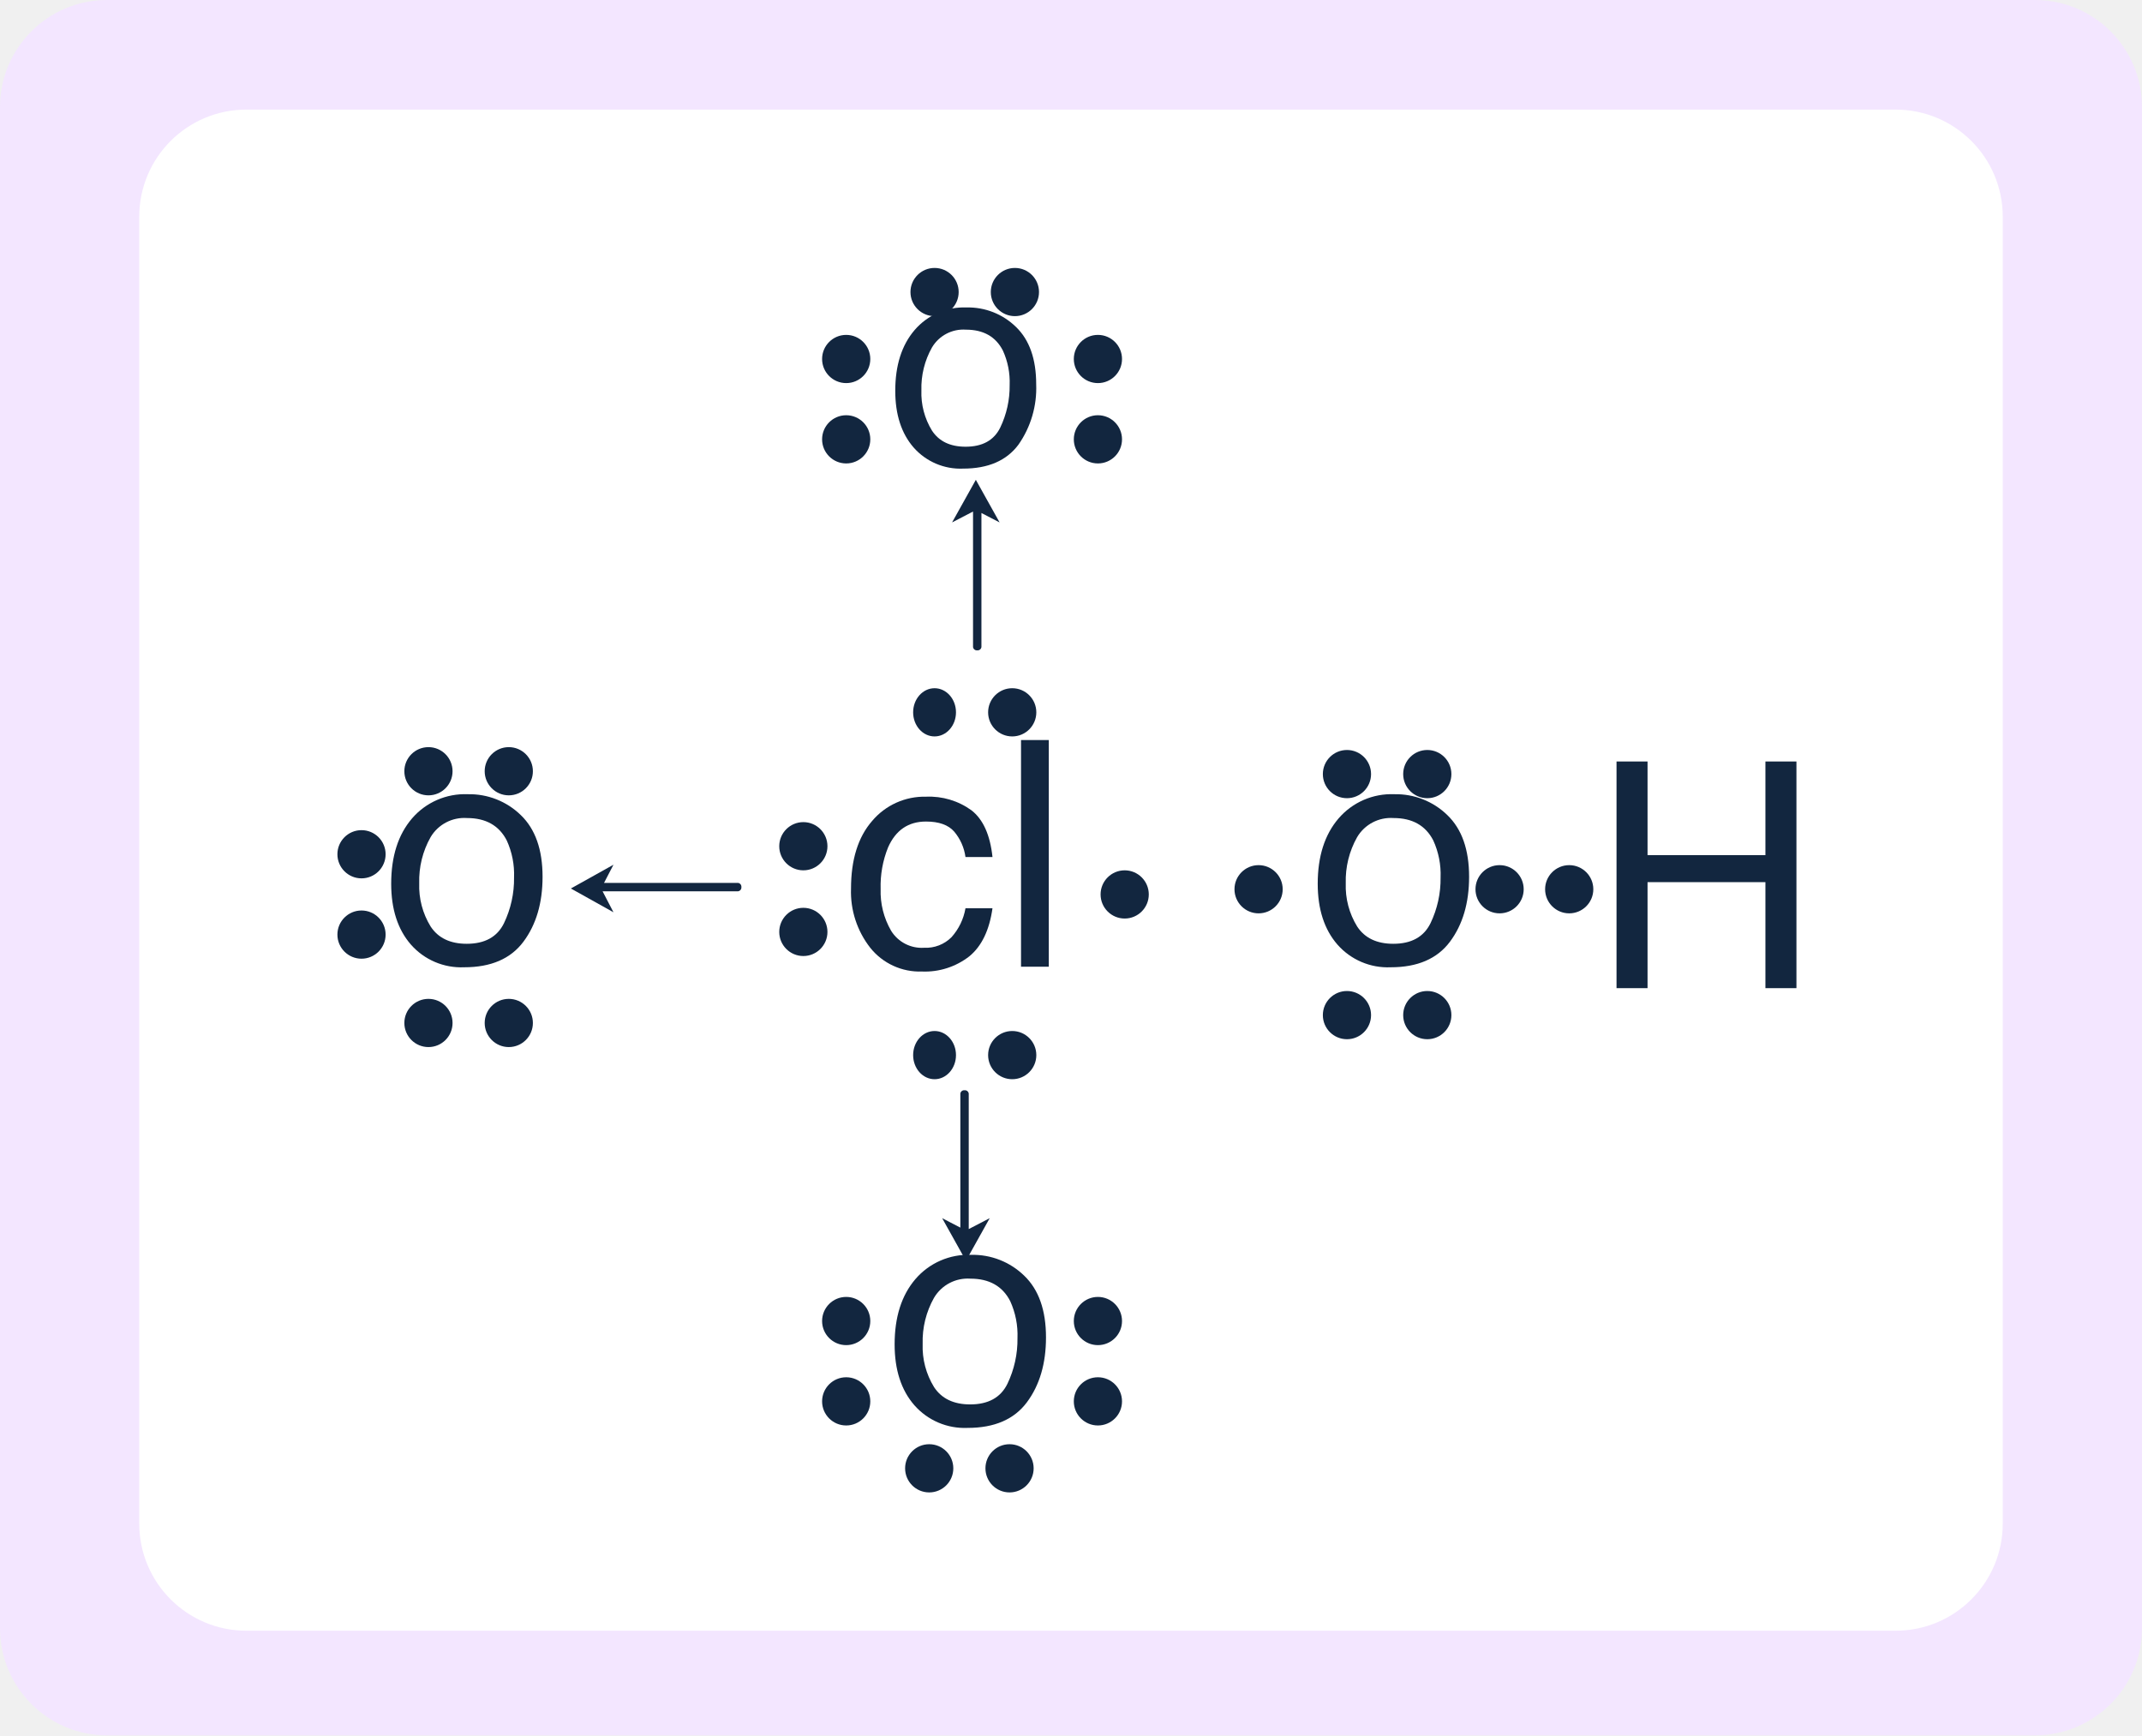
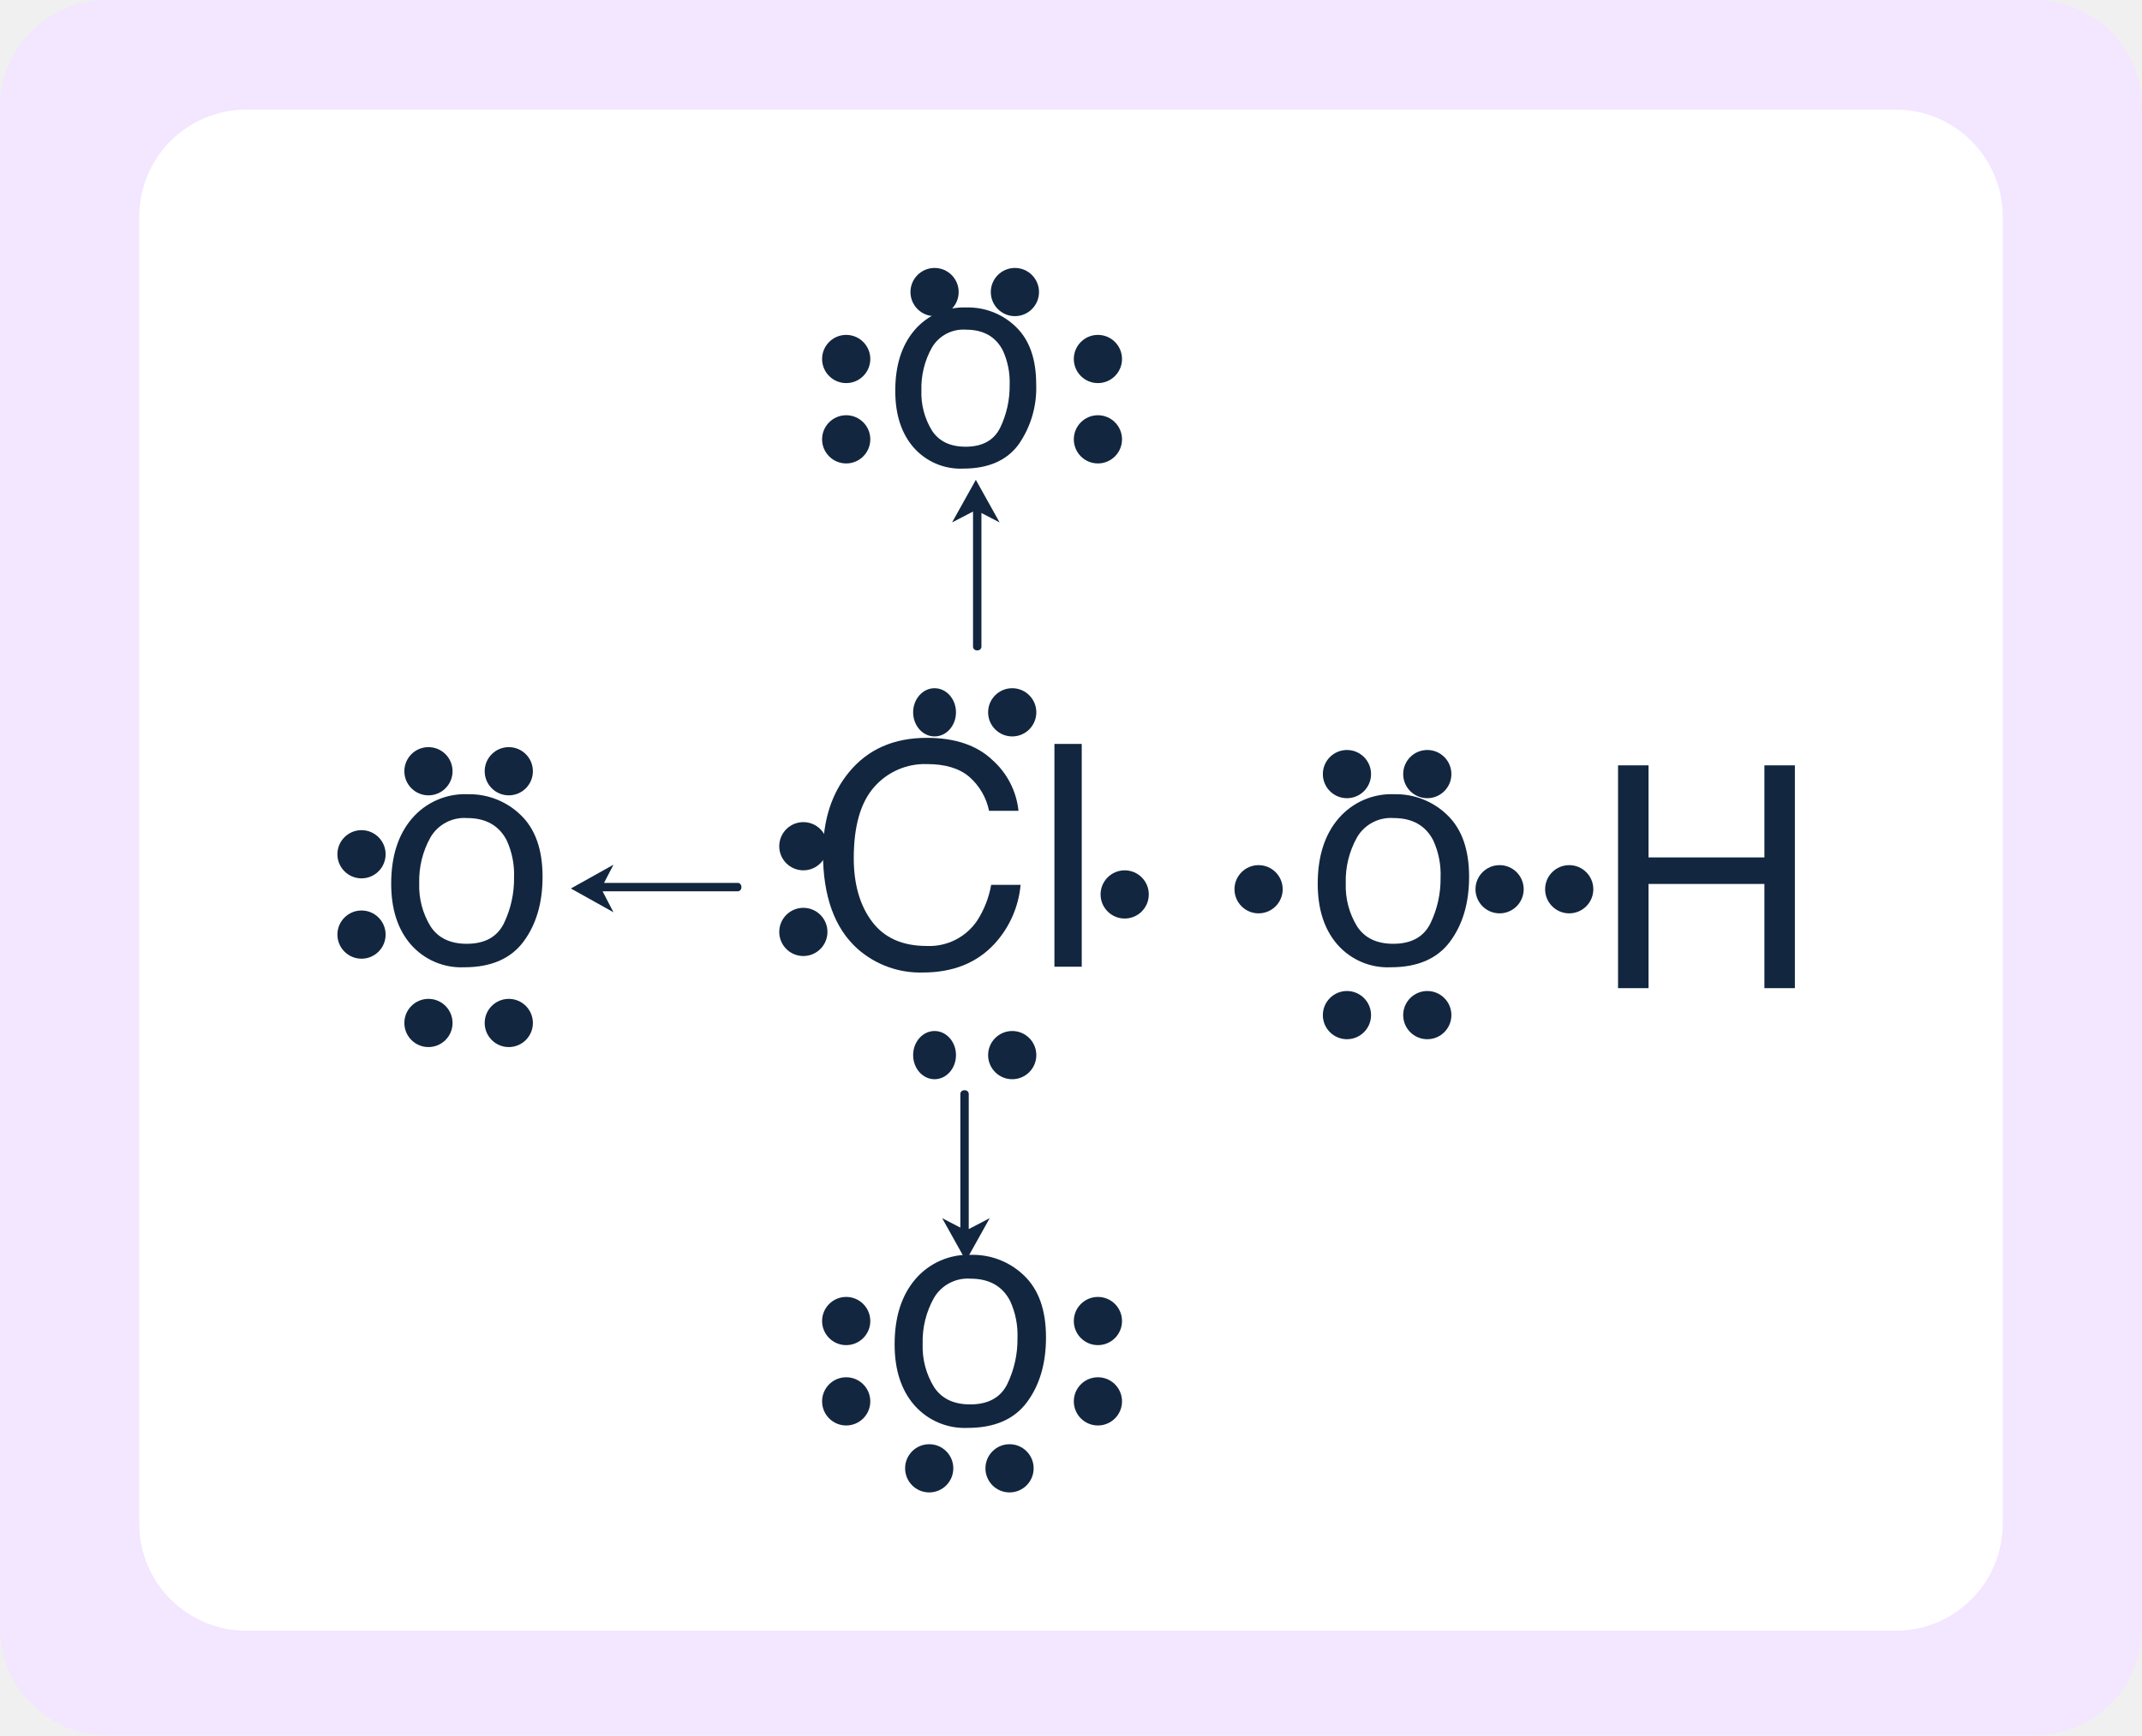
<svg xmlns="http://www.w3.org/2000/svg" width="399.949" height="324" viewBox="0 0 399.949 324">
-   <g id="Grupo_1108954" data-name="Grupo 1108954" transform="translate(-600.051 -3688.537)">
-     <rect id="IMG21_upscayl_4x_digital-art-4x" width="399.949" height="324" rx="20" transform="translate(600.051 3688.537)" fill="#f3e6ff" />
-     <rect id="IMG21_upscayl_4x_digital-art-4x-2" data-name="IMG21_upscayl_4x_digital-art-4x" width="347.949" height="284" rx="20" transform="translate(626.051 3709)" fill="#fff" />
-     <path id="Trazado_899933" data-name="Trazado 899933" d="M-5.6-31.747a13.452,13.452,0,0,1,8.484,2.535q3.27,2.535,3.932,8.729H1.772a9.307,9.307,0,0,0-2.1-4.739Q-1.973-27.109-5.6-27.109q-4.955,0-7.087,4.84a19.226,19.226,0,0,0-1.383,7.75,14.583,14.583,0,0,0,1.959,7.807A6.72,6.72,0,0,0-5.949-3.543,6.741,6.741,0,0,0-.835-5.517a10.851,10.851,0,0,0,2.607-5.4H6.813Q5.949-4.782,2.492-1.945A13.483,13.483,0,0,1-6.352.893,11.806,11.806,0,0,1-16-3.529a16.926,16.926,0,0,1-3.6-11.048q0-8.124,3.947-12.647A12.753,12.753,0,0,1-5.6-31.747ZM12.143-42.32h5.186V0H12.143Z" transform="translate(778.551 3869.031)" fill="#12263f" />
-     <path id="Trazado_899934" data-name="Trazado 899934" d="M-.354-3.285q5.069,0,6.953-3.837a19.118,19.118,0,0,0,1.883-8.539,15.2,15.2,0,0,0-1.359-6.91Q4.97-26.763-.3-26.763a7.317,7.317,0,0,0-6.8,3.568,16.54,16.54,0,0,0-2.124,8.609A14.387,14.387,0,0,0-7.094-6.514Q-4.97-3.285-.354-3.285Zm.2-27.924A13.734,13.734,0,0,1,9.756-27.3q4.05,3.908,4.05,11.5,0,7.335-3.568,12.121T-.835,1.1a12.5,12.5,0,0,1-9.94-4.234Q-14.458-7.363-14.458-14.5q0-7.646,3.88-12.178A13.021,13.021,0,0,1-.156-31.209Z" transform="translate(860.551 3868.031)" fill="#12263f" />
-     <path id="Trazado_899935" data-name="Trazado 899935" d="M-16.666-42.32h5.791v17.487h22.01V-42.32h5.791V0H11.135V-19.792h-22.01V0h-5.791Z" transform="translate(918.551 3873.03)" fill="#12263f" />
-     <path id="Trazado_899936" data-name="Trazado 899936" d="M-.354-3.285q5.069,0,6.953-3.837a19.118,19.118,0,0,0,1.883-8.539,15.2,15.2,0,0,0-1.359-6.91Q4.97-26.763-.3-26.763a7.317,7.317,0,0,0-6.8,3.568,16.54,16.54,0,0,0-2.124,8.609A14.387,14.387,0,0,0-7.094-6.514Q-4.97-3.285-.354-3.285Zm.2-27.924A13.734,13.734,0,0,1,9.756-27.3q4.05,3.908,4.05,11.5,0,7.335-3.568,12.121T-.835,1.1a12.5,12.5,0,0,1-9.94-4.234Q-14.458-7.363-14.458-14.5q0-7.646,3.88-12.178A13.021,13.021,0,0,1-.156-31.209Z" transform="translate(687.551 3868.031)" fill="#12263f" />
-     <path id="Trazado_899937" data-name="Trazado 899937" d="M-.354-3.285q5.069,0,6.953-3.837a19.118,19.118,0,0,0,1.883-8.539,15.2,15.2,0,0,0-1.359-6.91Q4.97-26.763-.3-26.763a7.317,7.317,0,0,0-6.8,3.568,16.54,16.54,0,0,0-2.124,8.609A14.387,14.387,0,0,0-7.094-6.514Q-4.97-3.285-.354-3.285Zm.2-27.924A13.734,13.734,0,0,1,9.756-27.3q4.05,3.908,4.05,11.5,0,7.335-3.568,12.121T-.835,1.1a12.5,12.5,0,0,1-9.94-4.234Q-14.458-7.363-14.458-14.5q0-7.646,3.88-12.178A13.021,13.021,0,0,1-.156-31.209Z" transform="translate(781.551 3954.031)" fill="#12263f" />
-     <path id="Trazado_899938" data-name="Trazado 899938" d="M-.33-3.059q4.72,0,6.473-3.573A17.8,17.8,0,0,0,7.9-14.581a14.154,14.154,0,0,0-1.266-6.434q-2-3.9-6.908-3.9A6.812,6.812,0,0,0-6.6-21.595a15.4,15.4,0,0,0-1.978,8.016A13.4,13.4,0,0,0-6.6-6.064Q-4.627-3.059-.33-3.059Zm.185-26a12.787,12.787,0,0,1,9.229,3.639q3.771,3.639,3.771,10.705A18.367,18.367,0,0,1,9.532-3.428Q6.209,1.028-.778,1.028a11.639,11.639,0,0,1-9.255-3.942Q-13.46-6.855-13.46-13.5q0-7.119,3.612-11.338A12.123,12.123,0,0,1-.145-29.057Z" transform="translate(780.671 3775)" fill="#12263f" />
+   <g id="Grupo_1108968" data-name="Grupo 1108968" transform="translate(-600.051 -3688.537)">
+     <path id="IMG21_upscayl_4x_digital-art-4x" d="M20,0H379.949a20,20,0,0,1,20,20V304a20,20,0,0,1-20,20H20A20,20,0,0,1,0,304V20A20,20,0,0,1,20,0Z" transform="translate(600.051 3688.537)" fill="#f3e6ff" />
+     <path id="IMG21_upscayl_4x_digital-art-4x-2" data-name="IMG21_upscayl_4x_digital-art-4x" d="M20,0H327.949a20,20,0,0,1,20,20V264a20,20,0,0,1-20,20H20A20,20,0,0,1,0,264V20A20,20,0,0,1,20,0Z" transform="translate(626.051 3709)" fill="#fff" />
+     <path id="Trazado_899914" data-name="Trazado 899914" d="M-5.437-42.735q7.9,0,12.263,4.163a14.7,14.7,0,0,1,4.843,9.459H6.174A11.434,11.434,0,0,0,2.45-35.485q-2.79-2.351-7.831-2.351a12.557,12.557,0,0,0-9.926,4.319q-3.781,4.319-3.781,13.24,0,7.307,3.413,11.852T-5.494-3.88A10.756,10.756,0,0,0,3.993-8.666,18.2,18.2,0,0,0,6.57-15.293h5.494A18.773,18.773,0,0,1,7.193-4.276Q2.237,1.076-6.174,1.076a17.642,17.642,0,0,1-12.178-4.39q-6.485-5.806-6.485-17.927,0-9.2,4.871-15.095Q-14.7-42.735-5.437-42.735ZM18.38-41.6h5.1V0h-5.1Z" transform="translate(778.551 3869.031)" fill="#12263f" />
+     <path id="Trazado_899915" data-name="Trazado 899915" d="M-.354-3.285q5.069,0,6.953-3.837a19.118,19.118,0,0,0,1.883-8.539,15.2,15.2,0,0,0-1.359-6.91Q4.97-26.763-.3-26.763a7.317,7.317,0,0,0-6.8,3.568,16.54,16.54,0,0,0-2.124,8.609A14.387,14.387,0,0,0-7.094-6.514Q-4.97-3.285-.354-3.285Zm.2-27.924A13.734,13.734,0,0,1,9.756-27.3q4.05,3.908,4.05,11.5,0,7.335-3.568,12.121T-.835,1.1a12.5,12.5,0,0,1-9.94-4.234Q-14.458-7.363-14.458-14.5q0-7.646,3.88-12.178A13.021,13.021,0,0,1-.156-31.209Z" transform="translate(860.551 3868.031)" fill="#12263f" />
+     <path id="Trazado_899916" data-name="Trazado 899916" d="M-16.383-41.6h5.692v17.19H10.946V-41.6h5.692V0H10.946V-19.456H-10.691V0h-5.692Z" transform="translate(918.551 3873.03)" fill="#12263f" />
+     <path id="Trazado_899917" data-name="Trazado 899917" d="M-.354-3.285q5.069,0,6.953-3.837a19.118,19.118,0,0,0,1.883-8.539,15.2,15.2,0,0,0-1.359-6.91Q4.97-26.763-.3-26.763a7.317,7.317,0,0,0-6.8,3.568,16.54,16.54,0,0,0-2.124,8.609A14.387,14.387,0,0,0-7.094-6.514Q-4.97-3.285-.354-3.285Zm.2-27.924A13.734,13.734,0,0,1,9.756-27.3q4.05,3.908,4.05,11.5,0,7.335-3.568,12.121T-.835,1.1a12.5,12.5,0,0,1-9.94-4.234Q-14.458-7.363-14.458-14.5q0-7.646,3.88-12.178A13.021,13.021,0,0,1-.156-31.209Z" transform="translate(687.551 3868.031)" fill="#12263f" />
+     <path id="Trazado_899918" data-name="Trazado 899918" d="M-.354-3.285q5.069,0,6.953-3.837a19.118,19.118,0,0,0,1.883-8.539,15.2,15.2,0,0,0-1.359-6.91Q4.97-26.763-.3-26.763a7.317,7.317,0,0,0-6.8,3.568,16.54,16.54,0,0,0-2.124,8.609A14.387,14.387,0,0,0-7.094-6.514Q-4.97-3.285-.354-3.285Zm.2-27.924A13.734,13.734,0,0,1,9.756-27.3q4.05,3.908,4.05,11.5,0,7.335-3.568,12.121T-.835,1.1a12.5,12.5,0,0,1-9.94-4.234Q-14.458-7.363-14.458-14.5q0-7.646,3.88-12.178A13.021,13.021,0,0,1-.156-31.209Z" transform="translate(781.551 3954.031)" fill="#12263f" />
+     <path id="Trazado_899919" data-name="Trazado 899919" d="M-.33-3.059q4.72,0,6.473-3.573A17.8,17.8,0,0,0,7.9-14.581a14.154,14.154,0,0,0-1.266-6.434q-2-3.9-6.908-3.9A6.812,6.812,0,0,0-6.6-21.595a15.4,15.4,0,0,0-1.978,8.016A13.4,13.4,0,0,0-6.6-6.064Q-4.627-3.059-.33-3.059Zm.185-26a12.787,12.787,0,0,1,9.229,3.639q3.771,3.639,3.771,10.705A18.367,18.367,0,0,1,9.532-3.428Q6.209,1.028-.778,1.028a11.639,11.639,0,0,1-9.255-3.942Q-13.46-6.855-13.46-13.5q0-7.119,3.612-11.338A12.123,12.123,0,0,1-.145-29.057Z" transform="translate(780.671 3775)" fill="#12263f" />
    <g id="Grupo_1108622" data-name="Grupo 1108622" transform="translate(745.694 3817.221)">
      <ellipse id="Elipse_11679" data-name="Elipse 11679" cx="4" cy="4.5" rx="4" ry="4.5" transform="translate(24.856 -0.19)" fill="#12263f" />
      <circle id="Elipse_11683" data-name="Elipse 11683" cx="4.5" cy="4.5" r="4.5" transform="translate(-0.144 24.81)" fill="#12263f" />
      <circle id="Elipse_11685" data-name="Elipse 11685" cx="4.5" cy="4.5" r="4.5" transform="translate(59.856 33.81)" fill="#12263f" />
      <ellipse id="Elipse_11682" data-name="Elipse 11682" cx="4" cy="4.5" rx="4" ry="4.5" transform="translate(24.856 63.81)" fill="#12263f" />
      <circle id="Elipse_11680" data-name="Elipse 11680" cx="4.5" cy="4.5" r="4.5" transform="translate(38.856 -0.19)" fill="#12263f" />
      <circle id="Elipse_11684" data-name="Elipse 11684" cx="4.5" cy="4.5" r="4.5" transform="translate(-0.144 40.81)" fill="#12263f" />
      <circle id="Elipse_11681" data-name="Elipse 11681" cx="4.5" cy="4.5" r="4.5" transform="translate(38.856 63.81)" fill="#12263f" />
    </g>
    <g id="Grupo_1108649" data-name="Grupo 1108649" transform="translate(663.884 3829.67)">
      <circle id="Elipse_11682-2" data-name="Elipse 11682" cx="4.5" cy="4.5" r="4.5" transform="translate(11.667 45.36)" fill="#12263f" />
      <circle id="Elipse_11743" data-name="Elipse 11743" cx="4.5" cy="4.5" r="4.5" transform="translate(11.667 -1.64)" fill="#12263f" />
      <circle id="Elipse_11745" data-name="Elipse 11745" cx="4.5" cy="4.5" r="4.5" transform="translate(-0.833 37.86) rotate(-90)" fill="#12263f" />
      <circle id="Elipse_11741" data-name="Elipse 11741" cx="4.5" cy="4.5" r="4.5" transform="translate(26.667 45.36)" fill="#12263f" />
      <circle id="Elipse_11742" data-name="Elipse 11742" cx="4.5" cy="4.5" r="4.5" transform="translate(26.667 -1.64)" fill="#12263f" />
      <circle id="Elipse_11744" data-name="Elipse 11744" cx="4.5" cy="4.5" r="4.5" transform="translate(-0.833 22.86) rotate(-90)" fill="#12263f" />
    </g>
    <g id="Grupo_1108657" data-name="Grupo 1108657" transform="translate(755.191 3966.345) rotate(-90)">
      <circle id="Elipse_11682-3" data-name="Elipse 11682" cx="4.5" cy="4.5" r="4.5" transform="translate(11.667 45.36)" fill="#12263f" />
      <circle id="Elipse_11743-2" data-name="Elipse 11743" cx="4.5" cy="4.5" r="4.5" transform="translate(11.667 -1.64)" fill="#12263f" />
      <circle id="Elipse_11745-2" data-name="Elipse 11745" cx="4.5" cy="4.5" r="4.5" transform="translate(-0.833 37.86) rotate(-90)" fill="#12263f" />
      <circle id="Elipse_11741-2" data-name="Elipse 11741" cx="4.5" cy="4.5" r="4.5" transform="translate(26.667 45.36)" fill="#12263f" />
      <circle id="Elipse_11742-2" data-name="Elipse 11742" cx="4.5" cy="4.5" r="4.5" transform="translate(26.667 -1.64)" fill="#12263f" />
      <circle id="Elipse_11744-2" data-name="Elipse 11744" cx="4.5" cy="4.5" r="4.5" transform="translate(-0.833 22.86) rotate(-90)" fill="#12263f" />
    </g>
    <g id="Grupo_1108658" data-name="Grupo 1108658" transform="translate(807.911 3739.396) rotate(90)">
      <circle id="Elipse_11682-4" data-name="Elipse 11682" cx="4.5" cy="4.5" r="4.5" transform="translate(11.667 45.36)" fill="#12263f" />
      <circle id="Elipse_11743-3" data-name="Elipse 11743" cx="4.5" cy="4.5" r="4.5" transform="translate(11.667 -1.64)" fill="#12263f" />
      <circle id="Elipse_11745-3" data-name="Elipse 11745" cx="4.5" cy="4.5" r="4.5" transform="translate(-0.833 37.86) rotate(-90)" fill="#12263f" />
      <circle id="Elipse_11741-3" data-name="Elipse 11741" cx="4.5" cy="4.5" r="4.5" transform="translate(26.667 45.36)" fill="#12263f" />
      <circle id="Elipse_11742-3" data-name="Elipse 11742" cx="4.5" cy="4.5" r="4.5" transform="translate(26.667 -1.64)" fill="#12263f" />
      <circle id="Elipse_11744-3" data-name="Elipse 11744" cx="4.5" cy="4.5" r="4.5" transform="translate(-0.833 22.86) rotate(-90)" fill="#12263f" />
    </g>
    <g id="Grupo_1108659" data-name="Grupo 1108659" transform="translate(884.911 3829.396) rotate(90)">
      <circle id="Elipse_11743-4" data-name="Elipse 11743" cx="4.5" cy="4.5" r="4.5" transform="translate(20.667 0.36)" fill="#12263f" />
      <circle id="Elipse_11745-4" data-name="Elipse 11745" cx="4.5" cy="4.5" r="4.5" transform="translate(-0.833 37.86) rotate(-90)" fill="#12263f" />
      <circle id="Elipse_11747" data-name="Elipse 11747" cx="4.5" cy="4.5" r="4.5" transform="translate(44.167 37.86) rotate(-90)" fill="#12263f" />
      <circle id="Elipse_11741-4" data-name="Elipse 11741" cx="4.5" cy="4.5" r="4.5" transform="translate(20.667 45.36)" fill="#12263f" />
      <circle id="Elipse_11742-4" data-name="Elipse 11742" cx="4.5" cy="4.5" r="4.5" transform="translate(20.667 -12.64)" fill="#12263f" />
      <circle id="Elipse_11744-4" data-name="Elipse 11744" cx="4.5" cy="4.5" r="4.5" transform="translate(-0.833 22.86) rotate(-90)" fill="#12263f" />
      <circle id="Elipse_11746" data-name="Elipse 11746" cx="4.5" cy="4.5" r="4.5" transform="translate(44.167 22.86) rotate(-90)" fill="#12263f" />
    </g>
-     <path id="Trazado_899939" data-name="Trazado 899939" d="M3.915,31.213V5.92L0,7.953,4.438,0,8.876,7.953,5.482,6.191V31.213a.717.717,0,0,1-.783.624A.717.717,0,0,1,3.915,31.213Z" transform="translate(706.643 3858.86) rotate(-90)" fill="#12263f" />
-     <path id="Trazado_899940" data-name="Trazado 899940" d="M3.915,31.213V5.92L0,7.953,4.438,0,8.876,7.953,5.482,6.191V31.213a.717.717,0,0,1-.783.624A.717.717,0,0,1,3.915,31.213Z" transform="translate(777.819 3778.124)" fill="#12263f" />
-     <path id="Trazado_899941" data-name="Trazado 899941" d="M3.915,31.213V5.92L0,7.953,4.438,0,8.876,7.953,5.482,6.191V31.213a.717.717,0,0,1-.783.624A.717.717,0,0,1,3.915,31.213Z" transform="translate(784.846 3923.929) rotate(180)" fill="#12263f" />
+     <path id="Trazado_899920" data-name="Trazado 899920" d="M3.915,31.213V5.92L0,7.953,4.438,0,8.876,7.953,5.482,6.191V31.213a.717.717,0,0,1-.783.624A.717.717,0,0,1,3.915,31.213Z" transform="translate(706.643 3858.86) rotate(-90)" fill="#12263f" />
+     <path id="Trazado_899921" data-name="Trazado 899921" d="M3.915,31.213V5.92L0,7.953,4.438,0,8.876,7.953,5.482,6.191V31.213a.717.717,0,0,1-.783.624A.717.717,0,0,1,3.915,31.213Z" transform="translate(777.819 3778.124)" fill="#12263f" />
+     <path id="Trazado_899922" data-name="Trazado 899922" d="M3.915,31.213V5.92L0,7.953,4.438,0,8.876,7.953,5.482,6.191V31.213a.717.717,0,0,1-.783.624A.717.717,0,0,1,3.915,31.213Z" transform="translate(784.846 3923.929) rotate(180)" fill="#12263f" />
  </g>
</svg>
